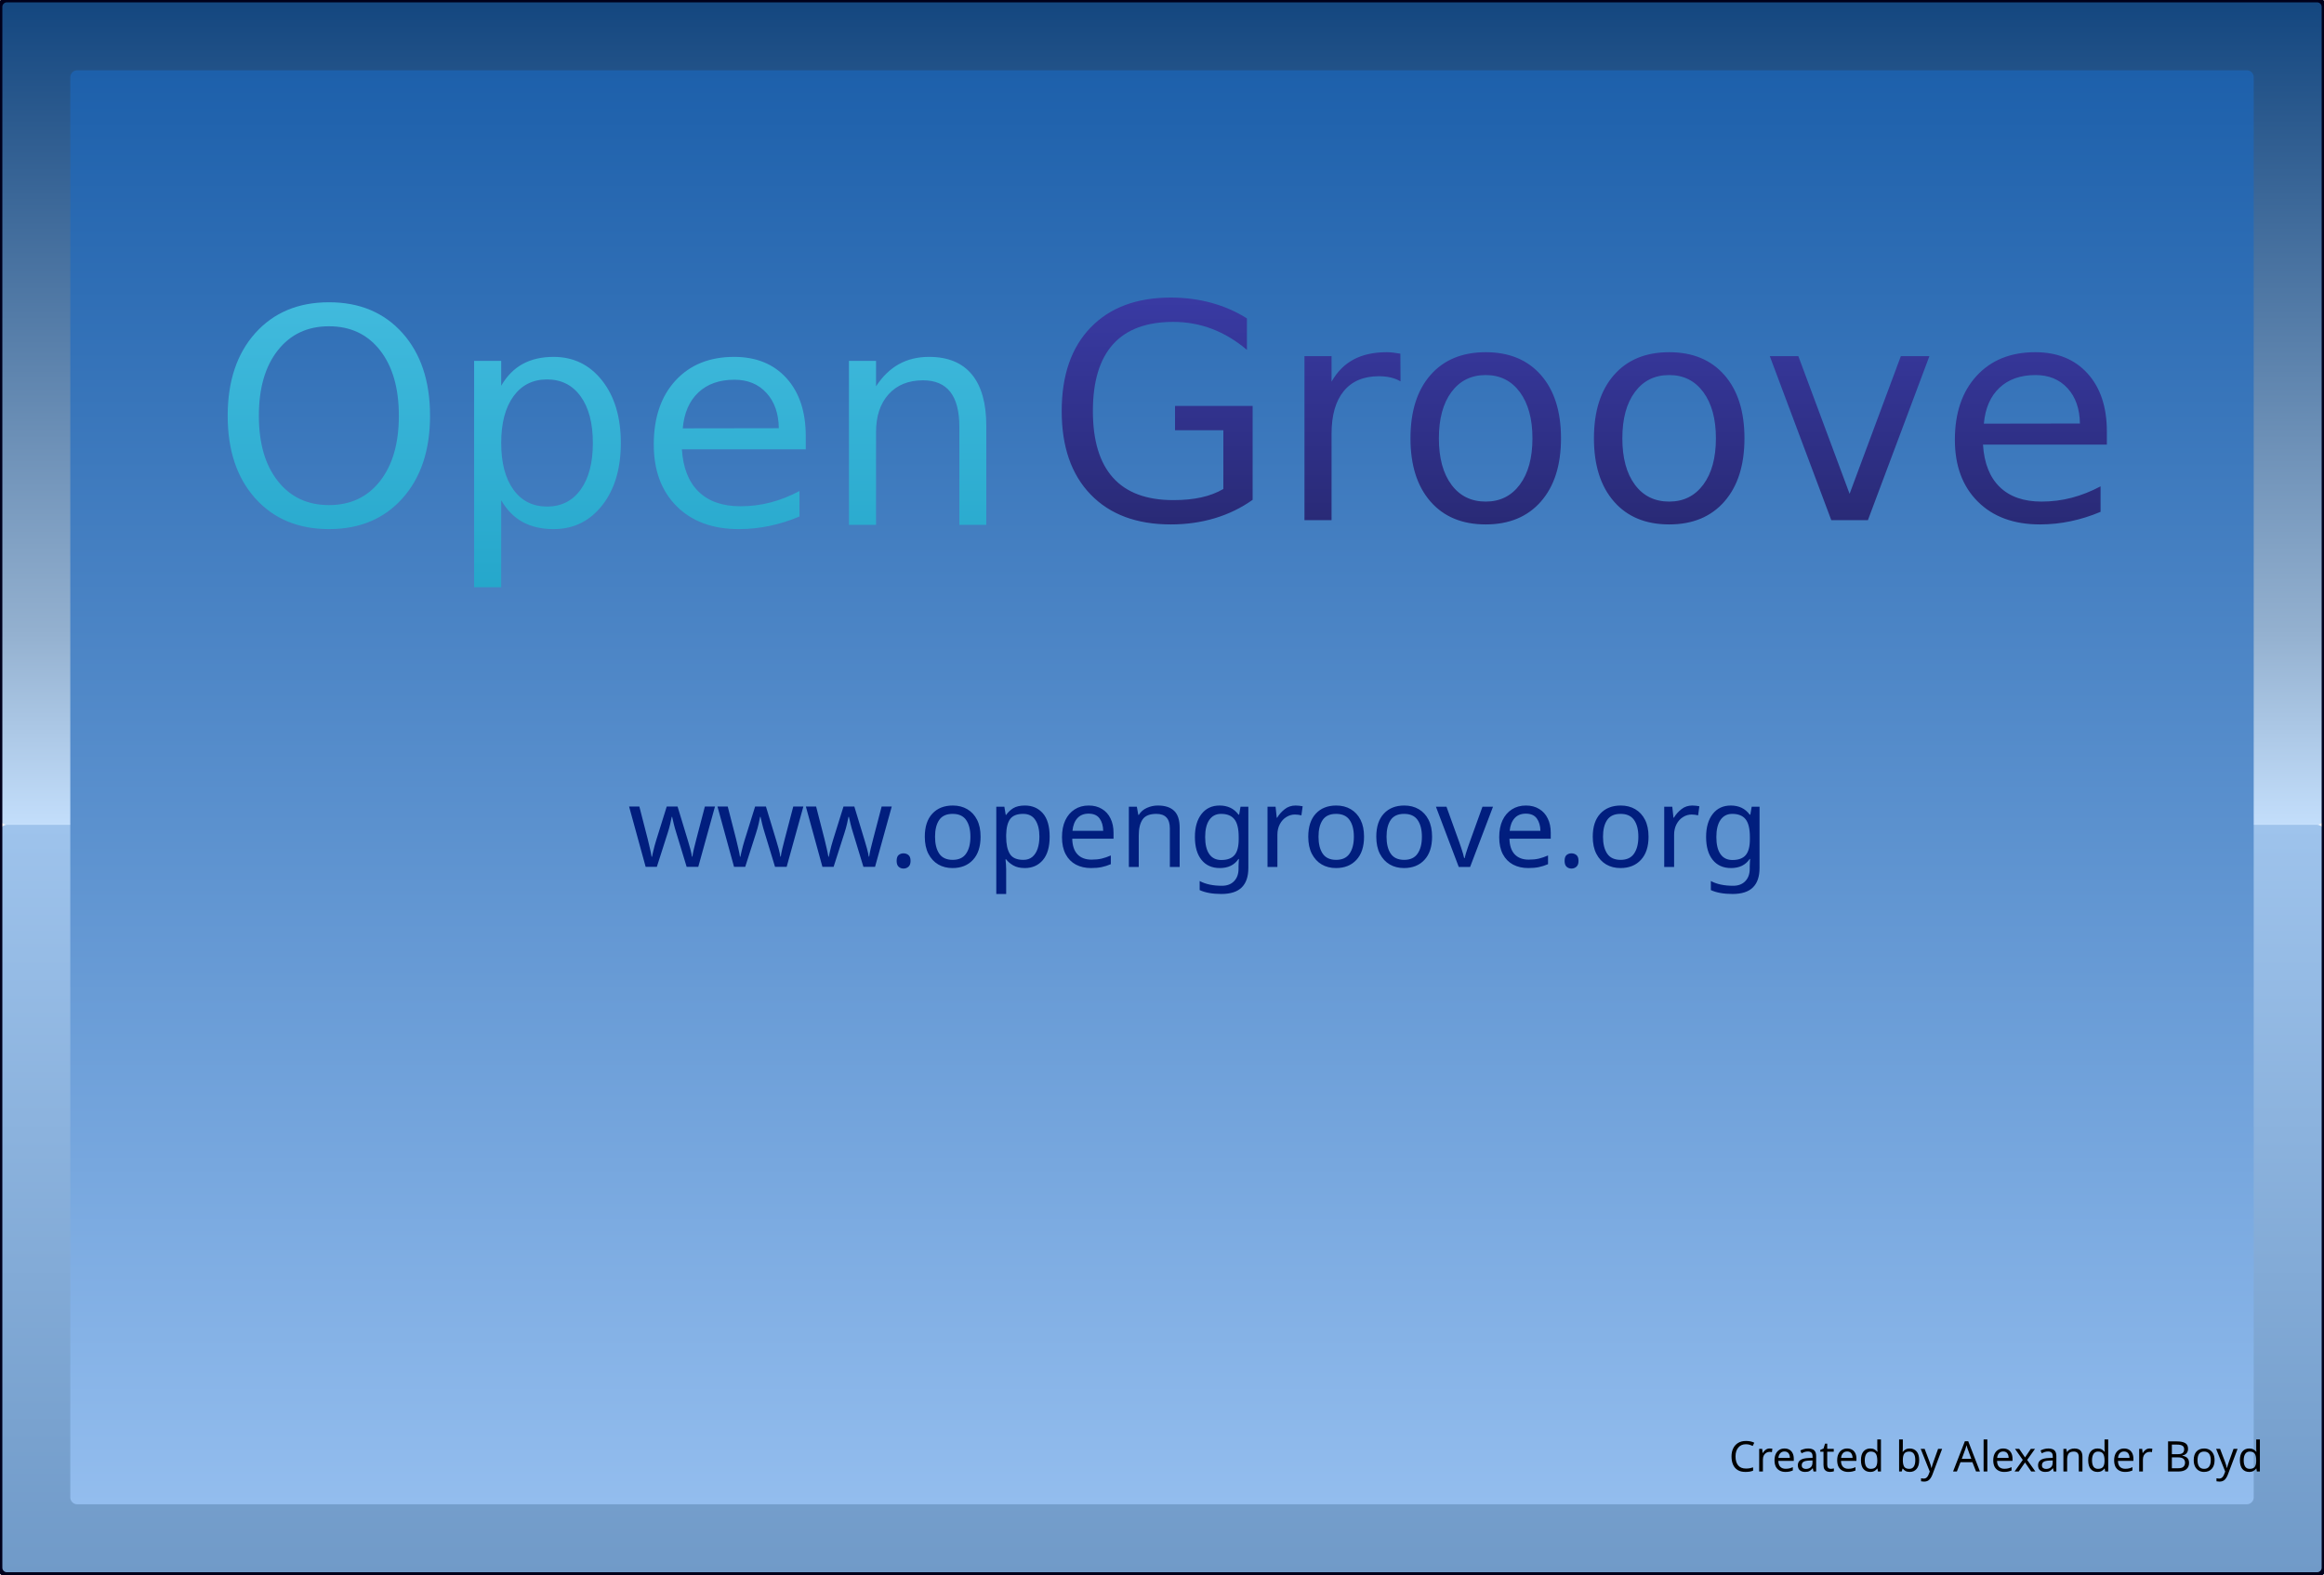
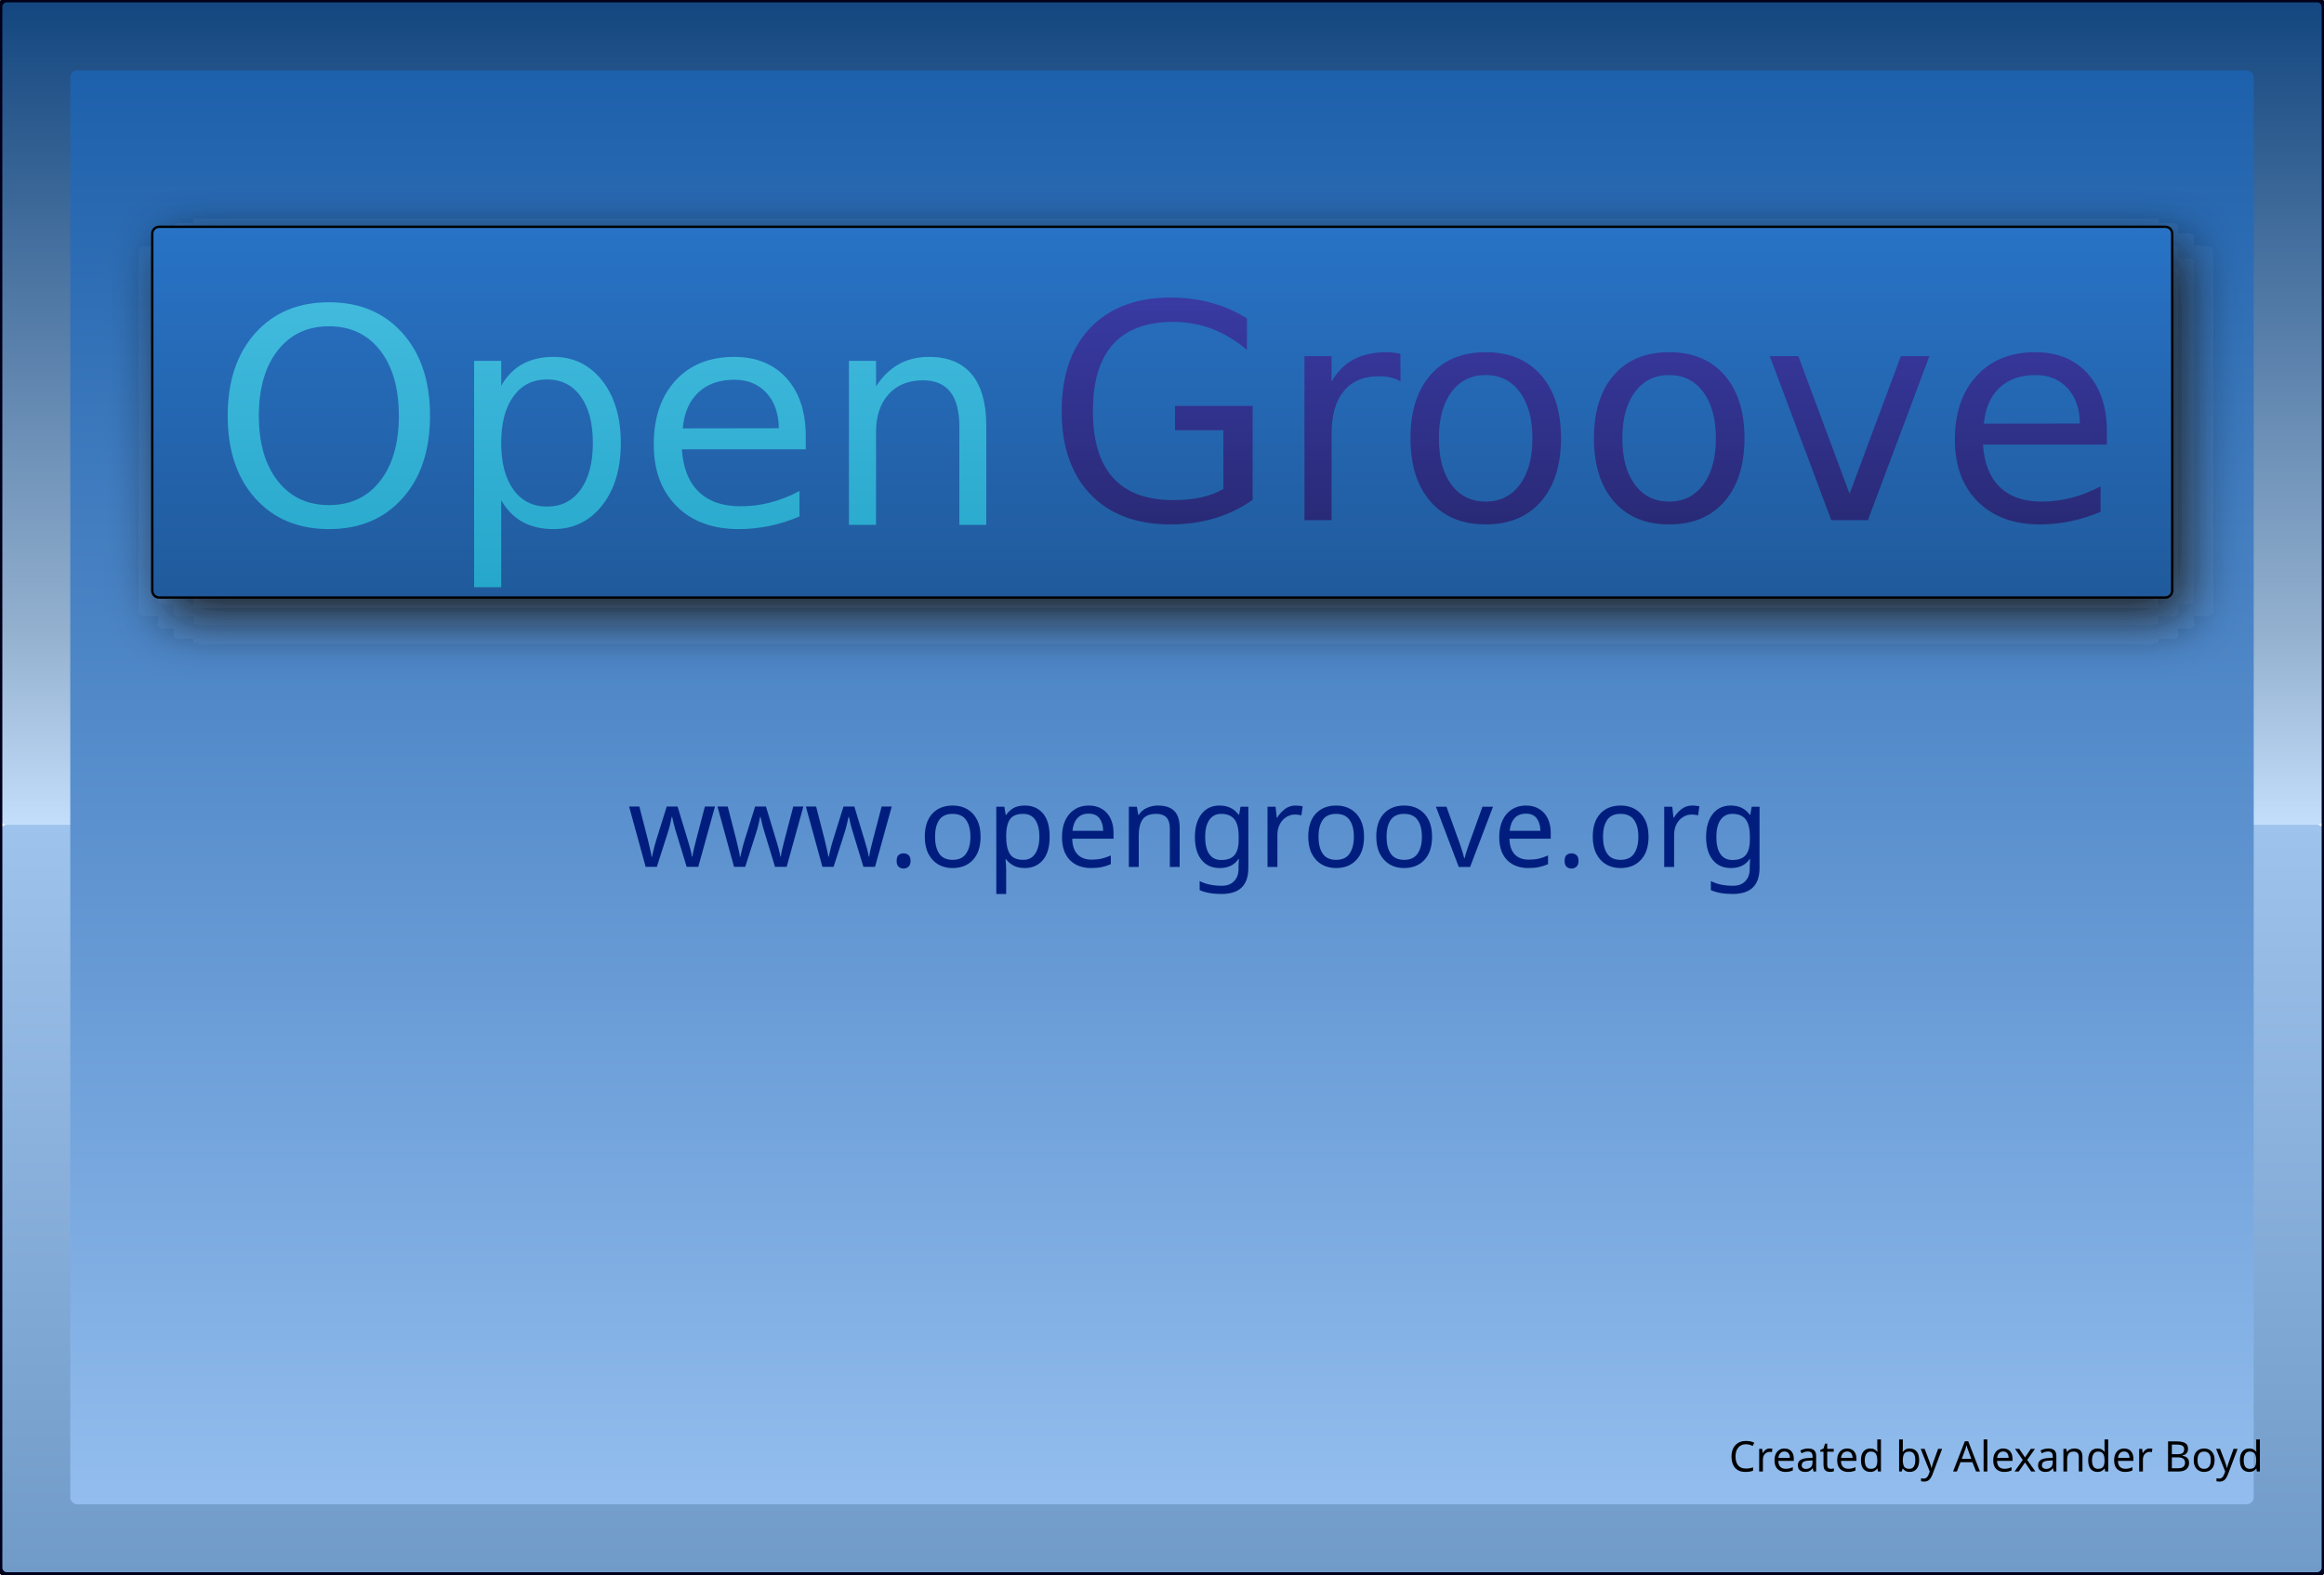
<svg xmlns="http://www.w3.org/2000/svg" xmlns:xlink="http://www.w3.org/1999/xlink" width="496" height="336" id="svg2" version="1.0">
  <defs id="defs4">
+     <linearGradient id="linearGradient3230">
+       <stop style="stop-color:#2873c6;stop-opacity:1;" offset="0" id="stop3232" />
+       <stop style="stop-color:#205a9c;stop-opacity:1;" offset="1" id="stop3234" />
+     </linearGradient>
    <linearGradient id="linearGradient3191">
      <stop style="stop-color:#393aa3;stop-opacity:1;" offset="0" id="stop3193" />
      <stop style="stop-color:#292a76;stop-opacity:1;" offset="1" id="stop3195" />
    </linearGradient>
    <linearGradient id="linearGradient3182">
      <stop style="stop-color:#41badd;stop-opacity:1;" offset="0" id="stop3184" />
      <stop style="stop-color:#25a7cb;stop-opacity:1;" offset="1" id="stop3186" />
    </linearGradient>
    <linearGradient id="linearGradient3210">
      <stop style="stop-color:#1d60ab;stop-opacity:1;" offset="0" id="stop3212" />
      <stop style="stop-color:#93bdee;stop-opacity:1;" offset="1" id="stop3214" />
    </linearGradient>
    <linearGradient id="linearGradient3198">
      <stop style="stop-color:#9ec3ec;stop-opacity:1;" offset="0" id="stop3200" />
      <stop style="stop-color:#709ac8;stop-opacity:1;" offset="1" id="stop3202" />
    </linearGradient>
    <linearGradient id="linearGradient3190">
      <stop style="stop-color:#13467f;stop-opacity:1;" offset="0" id="stop3192" />
      <stop id="stop3206" offset="0.764" style="stop-color:#93b0cf;stop-opacity:1;" />
      <stop style="stop-color:#c3defb;stop-opacity:1;" offset="1" id="stop3194" />
    </linearGradient>
    <linearGradient xlink:href="#linearGradient3190" id="linearGradient3196" x1="0" y1="0" x2="0" y2="176" gradientUnits="userSpaceOnUse" />
    <linearGradient xlink:href="#linearGradient3198" id="linearGradient3204" x1="0" y1="176" x2="0" y2="336" gradientUnits="userSpaceOnUse" />
    <linearGradient xlink:href="#linearGradient3210" id="linearGradient3216" x1="16" y1="16" x2="16" y2="320" gradientUnits="userSpaceOnUse" gradientTransform="matrix(1.00431,0,0,1.006579,-1.068967,-1.105263)" />
    <linearGradient xlink:href="#linearGradient3182" id="linearGradient3188" x1="48.594" y1="64.5" x2="48.594" y2="125.312" gradientUnits="userSpaceOnUse" />
    <linearGradient xlink:href="#linearGradient3191" id="linearGradient3197" x1="226.594" y1="63.5" x2="226.594" y2="111.906" gradientUnits="userSpaceOnUse" />
+     <linearGradient xlink:href="#linearGradient3230" id="linearGradient3236" x1="32" y1="48" x2="32" y2="128" gradientUnits="userSpaceOnUse" gradientTransform="matrix(0.9979307,0,0,0.9888244,0.5632415,0.9334728)" />
+     <filter id="filter3478" x="-0.031" width="1.062" y="-0.168" height="1.337">
+       <feGaussianBlur stdDeviation="5.546" id="feGaussianBlur3480" />
+     </filter>
  </defs>
  <g id="layer1">
    <g id="g2412">
      <path id="rect3180" d="M 1.469 0 C 0.657 0 -1.9844723e-18 0.657 0 1.469 L 0 174.531 C 0 175.343 0.657 176 1.469 176 L 17.469 176 C 16.657 176 16 175.343 16 174.531 L 16 17.469 C 16 16.657 16.657 16 17.469 16 L 478.531 16 C 479.343 16 480 16.657 480 17.469 L 480 174.531 C 480 175.343 479.343 176 478.531 176 L 494.531 176 C 495.343 176 496 175.343 496 174.531 L 496 1.469 C 496 0.657 495.343 -1.9844723e-18 494.531 0 L 1.469 0 z " style="fill:url(#linearGradient3196);fill-opacity:1;fill-rule:evenodd;" />
      <path id="rect3185" d="M 1.469 176 C 0.657 176 -1.9844723e-18 176.657 0 177.469 L 0 334.531 C 0 335.343 0.657 336 1.469 336 L 494.531 336 C 495.343 336 496 335.343 496 334.531 L 496 177.469 C 496 176.657 495.343 176 494.531 176 L 478.531 176 C 479.343 176 480 176.657 480 177.469 L 480 318.531 C 480 319.343 479.343 320 478.531 320 L 17.469 320 C 16.657 320 16 319.343 16 318.531 L 16 177.469 C 16 176.657 16.657 176 17.469 176 L 1.469 176 z " style="fill:url(#linearGradient3204);fill-opacity:1;fill-rule:evenodd;" />
    </g>
    <rect style="fill:url(#linearGradient3216);fill-opacity:1;fill-rule:evenodd;stroke:#5a5800;stroke-width:0;stroke-linecap:butt;stroke-linejoin:round;stroke-miterlimit:4;stroke-dasharray:none;stroke-opacity:1" id="rect3208" width="466" height="306" x="15" y="15" ry="1.475" />
    <text xml:space="preserve" style="font-size:144px;font-style:normal;font-variant:normal;font-weight:normal;font-stretch:normal;text-align:start;line-height:125%;writing-mode:lr-tb;text-anchor:start;fill:#000000;fill-opacity:1;stroke:none;stroke-width:1px;stroke-linecap:butt;stroke-linejoin:miter;stroke-opacity:1;font-family:Bitstream Vera Sans;-inkscape-font-specification:Bitstream Vera Sans" x="78" y="180" id="text3218">
      <tspan id="tspan3220" x="78" y="180" />
    </text>
    <text xml:space="preserve" style="font-size:64px;font-style:normal;font-variant:normal;font-weight:normal;font-stretch:normal;text-align:start;line-height:125%;writing-mode:lr-tb;text-anchor:start;fill:#000000;fill-opacity:1;stroke:none;stroke-width:1px;stroke-linecap:butt;stroke-linejoin:miter;stroke-opacity:1;font-family:Bitstream Vera Sans;-inkscape-font-specification:Bitstream Vera Sans" x="74" y="136" id="text3222">
      <tspan id="tspan3224" x="74" y="136" />
    </text>
    <text xml:space="preserve" style="font-size:64px;font-style:normal;font-variant:normal;font-weight:normal;font-stretch:normal;text-align:start;line-height:125%;writing-mode:lr-tb;text-anchor:start;fill:#000000;fill-opacity:1;stroke:none;stroke-width:1px;stroke-linecap:butt;stroke-linejoin:miter;stroke-opacity:1;font-family:Bitstream Vera Sans;-inkscape-font-specification:Bitstream Vera Sans" x="241" y="130" id="text3230">
      <tspan id="tspan3232" x="241" y="130" />
    </text>
-     <text xml:space="preserve" style="font-size:64px;font-style:normal;font-variant:normal;font-weight:normal;font-stretch:normal;text-align:start;line-height:125%;writing-mode:lr-tb;text-anchor:start;fill:url(#linearGradient3188);fill-opacity:1.0;stroke:none;stroke-width:1px;stroke-linecap:butt;stroke-linejoin:miter;stroke-opacity:1;font-family:Bitstream Vera Sans;-inkscape-font-specification:Bitstream Vera Sans" x="45" y="112" id="text3226">
-       <tspan id="tspan3228" x="45" y="112" style="fill-opacity:1.0;fill:url(#linearGradient3188)">Open</tspan>
-     </text>
-     <text xml:space="preserve" style="font-size:64px;font-style:normal;font-variant:normal;font-weight:normal;font-stretch:normal;text-align:start;line-height:125%;writing-mode:lr-tb;text-anchor:start;fill:url(#linearGradient3197);fill-opacity:1.0;stroke:none;stroke-width:1px;stroke-linecap:butt;stroke-linejoin:miter;stroke-opacity:1;font-family:Bitstream Vera Sans;-inkscape-font-specification:Bitstream Vera Sans" x="223" y="111" id="text3234">
-       <tspan id="tspan3236" x="223" y="111" style="fill-opacity:1.0;fill:url(#linearGradient3197)">Groove</tspan>
-     </text>
    <text xml:space="preserve" style="font-size:24px;font-style:normal;font-variant:normal;font-weight:normal;font-stretch:normal;text-align:start;line-height:100%;writing-mode:lr-tb;text-anchor:start;fill:#011e7e;fill-opacity:1;stroke:none;stroke-width:1px;stroke-linecap:butt;stroke-linejoin:miter;stroke-opacity:1;font-family:Segoe UI;-inkscape-font-specification:Segoe UI" x="134" y="185" id="text3238">
      <tspan id="tspan3240" x="134" y="185">www.opengroove.org</tspan>
    </text>
    <rect style="fill-opacity:1;fill-rule:evenodd;fill:none;stroke:#00001b;stroke-opacity:1;stroke-width:1;stroke-miterlimit:4;stroke-dasharray:none" id="rect3186" width="496" height="336" x="0" y="0" ry="1.466" />
    <text xml:space="preserve" style="font-size:9px;font-style:normal;font-variant:normal;font-weight:normal;font-stretch:normal;text-align:start;line-height:125%;writing-mode:lr-tb;text-anchor:start;fill:#000000;fill-opacity:1;stroke:none;stroke-width:1px;stroke-linecap:butt;stroke-linejoin:miter;stroke-opacity:1;font-family:Segoe UI;-inkscape-font-specification:Segoe UI" x="369" y="314" id="text2410">
      <tspan x="369" y="314" id="tspan2414">Created by Alexander Boyd</tspan>
    </text>
+     <rect style="fill:#242424;fill-opacity:1;fill-rule:evenodd;stroke:none;stroke-width:0.894;stroke-linejoin:miter;stroke-miterlimit:0;stroke-dasharray:none;stroke-opacity:1;filter:url(#filter3478)" id="rect3238" width="431.106" height="79.106" x="35.447" y="52.447" ry="1.459" />
+     <rect style="fill:url(#linearGradient3236);fill-opacity:1;fill-rule:evenodd;stroke:#000000;stroke-width:0.5;stroke-linejoin:miter;stroke-miterlimit:0;stroke-dasharray:none;stroke-opacity:1" id="rect3228" width="431.106" height="79.106" x="32.497" y="48.397" ry="1.459" />
+     <text xml:space="preserve" style="font-size:64px;font-style:normal;font-variant:normal;font-weight:normal;font-stretch:normal;text-align:start;line-height:125%;writing-mode:lr-tb;text-anchor:start;fill:url(#linearGradient3197);fill-opacity:1.0;stroke:none;stroke-width:1px;stroke-linecap:butt;stroke-linejoin:miter;stroke-opacity:1;font-family:Bitstream Vera Sans;-inkscape-font-specification:Bitstream Vera Sans" x="223" y="111" id="text3234">
+       <tspan id="tspan3236" x="223" y="111" style="fill-opacity:1.0;fill:url(#linearGradient3197)">Groove</tspan>
+     </text>
+     <text xml:space="preserve" style="font-size:64px;font-style:normal;font-variant:normal;font-weight:normal;font-stretch:normal;text-align:start;line-height:125%;writing-mode:lr-tb;text-anchor:start;fill:url(#linearGradient3188);fill-opacity:1.0;stroke:none;stroke-width:1px;stroke-linecap:butt;stroke-linejoin:miter;stroke-opacity:1;font-family:Bitstream Vera Sans;-inkscape-font-specification:Bitstream Vera Sans" x="45" y="112" id="text3226">
+       <tspan id="tspan3228" x="45" y="112" style="fill-opacity:1.0;fill:url(#linearGradient3188)">Open</tspan>
+     </text>
  </g>
</svg>
